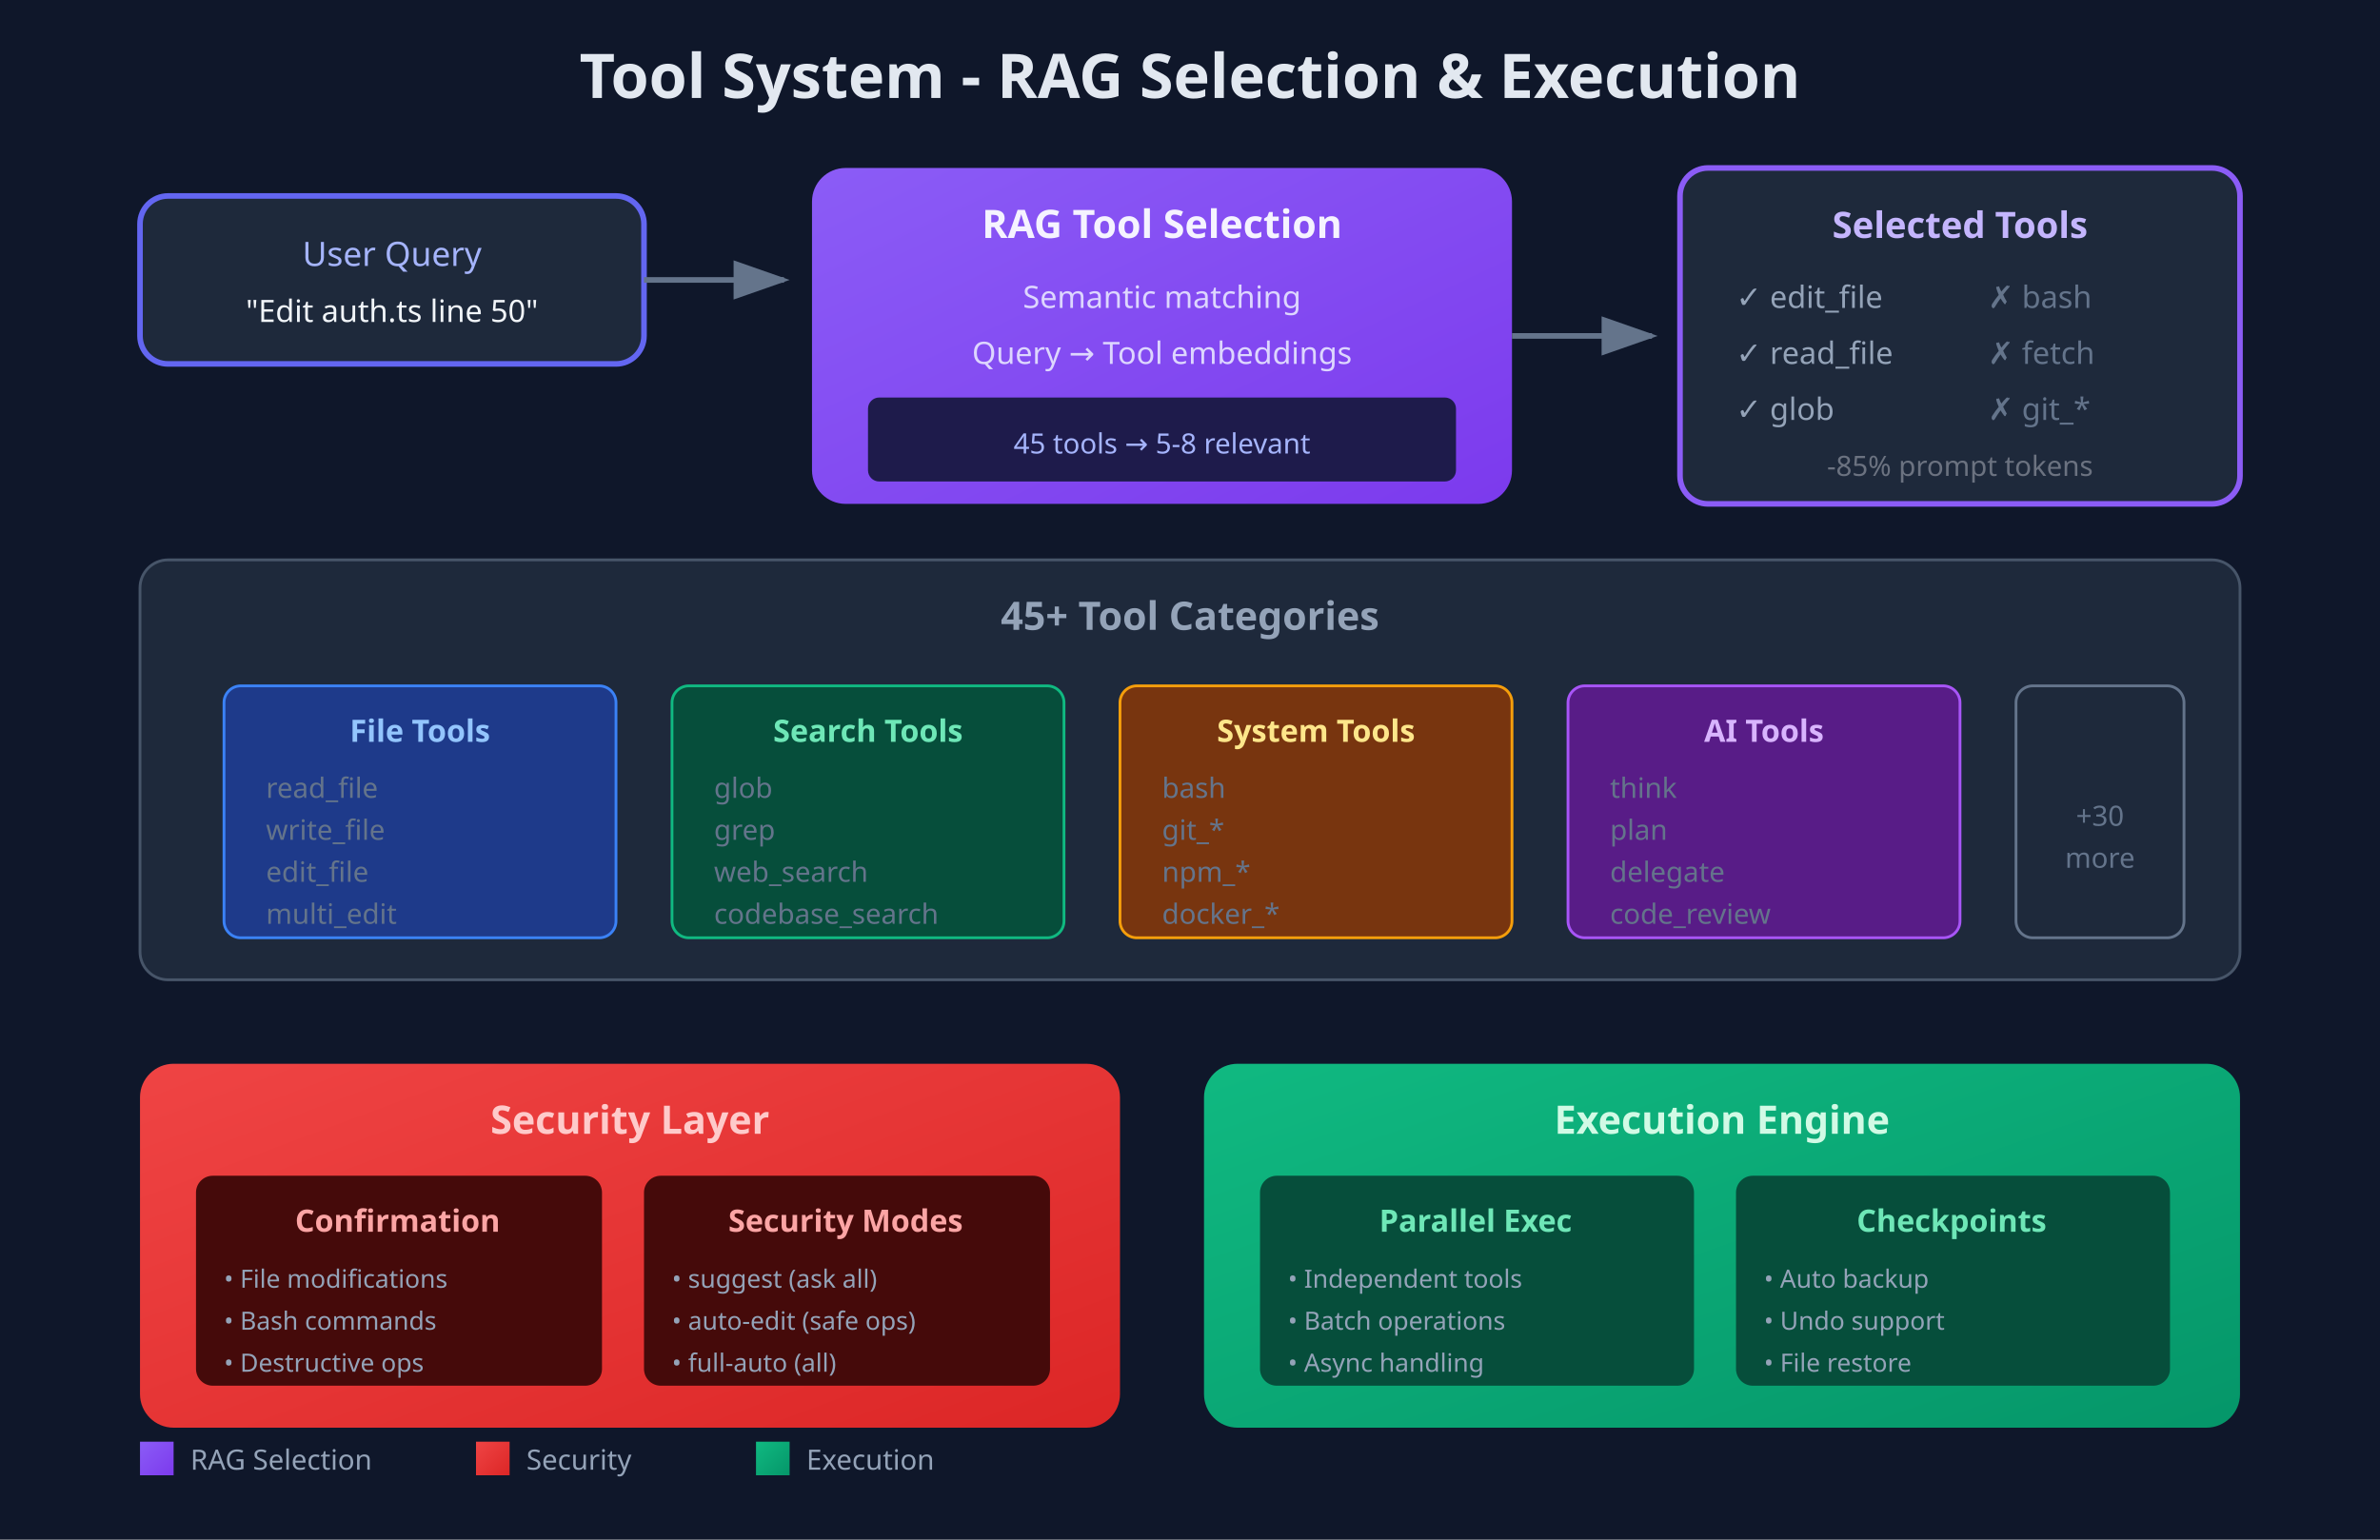
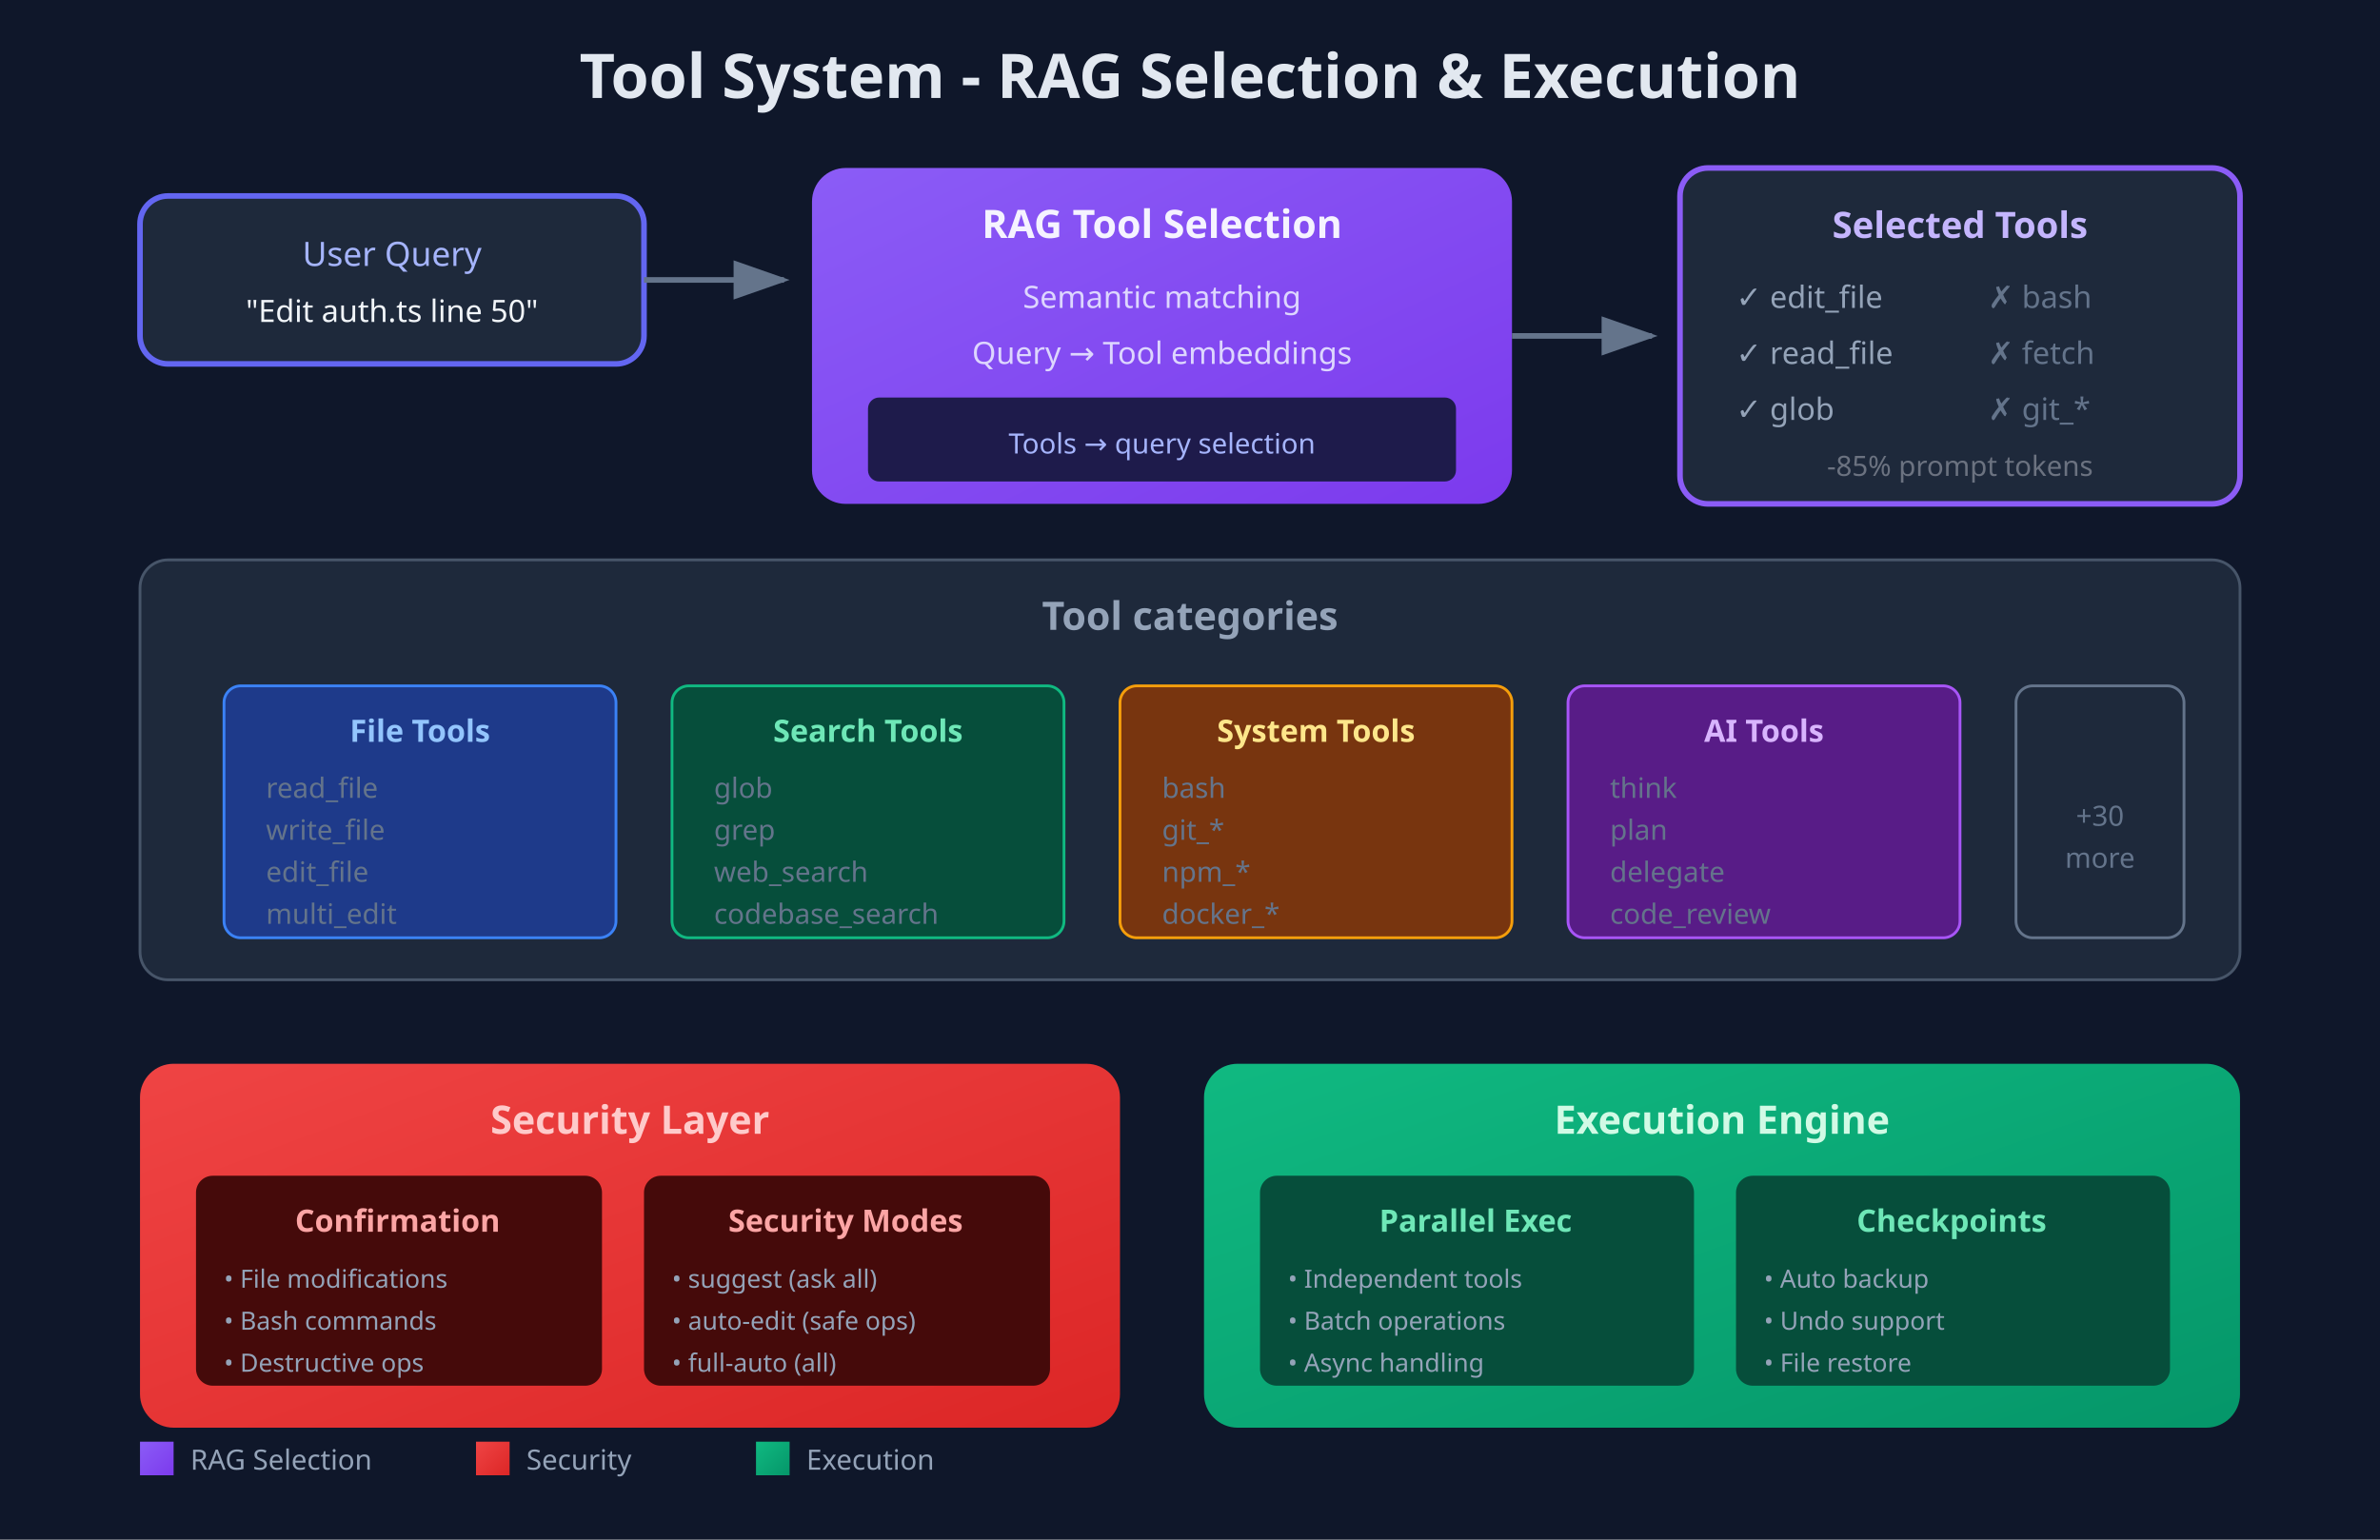
<svg xmlns="http://www.w3.org/2000/svg" viewBox="0 0 850 550">
  <defs>
    <linearGradient id="ragGrad" x1="0%" y1="0%" x2="100%" y2="100%">
      <stop offset="0%" style="stop-color:#8b5cf6" />
      <stop offset="100%" style="stop-color:#7c3aed" />
    </linearGradient>
    <linearGradient id="execGrad" x1="0%" y1="0%" x2="100%" y2="100%">
      <stop offset="0%" style="stop-color:#10b981" />
      <stop offset="100%" style="stop-color:#059669" />
    </linearGradient>
    <linearGradient id="secGrad" x1="0%" y1="0%" x2="100%" y2="100%">
      <stop offset="0%" style="stop-color:#ef4444" />
      <stop offset="100%" style="stop-color:#dc2626" />
    </linearGradient>
    <marker id="arrow2" markerWidth="10" markerHeight="7" refX="9" refY="3.5" orient="auto">
      <polygon points="0 0, 10 3.5, 0 7" fill="#64748b" />
    </marker>
  </defs>
  <rect width="850" height="550" fill="#0f172a" />
  <text x="425" y="35" text-anchor="middle" fill="#e2e8f0" font-family="system-ui" font-size="22" font-weight="bold">
    Tool System - RAG Selection &amp; Execution
  </text>
  <g transform="translate(50, 70)">
    <rect x="0" y="0" width="180" height="60" rx="10" fill="#1e293b" stroke="#6366f1" stroke-width="2" />
    <text x="90" y="25" text-anchor="middle" fill="#a5b4fc" font-family="system-ui" font-size="12">User Query</text>
    <text x="90" y="45" text-anchor="middle" fill="#f1f5f9" font-family="system-ui" font-size="11">"Edit auth.ts line 50"</text>
  </g>
  <path d="M230,100 L280,100" stroke="#64748b" stroke-width="2" fill="none" marker-end="url(#arrow2)" />
  <g transform="translate(290, 60)">
    <rect x="0" y="0" width="250" height="120" rx="12" fill="url(#ragGrad)" />
    <text x="125" y="25" text-anchor="middle" fill="#f5f3ff" font-family="system-ui" font-size="14" font-weight="bold">RAG Tool Selection</text>
    <text x="125" y="50" text-anchor="middle" fill="#ddd6fe" font-family="system-ui" font-size="11">Semantic matching</text>
    <text x="125" y="70" text-anchor="middle" fill="#ddd6fe" font-family="system-ui" font-size="11">Query → Tool embeddings</text>
    <rect x="20" y="82" width="210" height="30" rx="4" fill="#1e1b4b" />
-     <text x="125" y="102" text-anchor="middle" fill="#a5b4fc" font-family="system-ui" font-size="10">45 tools → 5-8 relevant</text>
+     <text x="125" y="102" text-anchor="middle" fill="#a5b4fc" font-family="system-ui" font-size="10">Tools → query selection</text>
  </g>
  <path d="M540,120 L590,120" stroke="#64748b" stroke-width="2" fill="none" marker-end="url(#arrow2)" />
  <g transform="translate(600, 60)">
    <rect x="0" y="0" width="200" height="120" rx="10" fill="#1e293b" stroke="#8b5cf6" stroke-width="2" />
    <text x="100" y="25" text-anchor="middle" fill="#c4b5fd" font-family="system-ui" font-size="13" font-weight="bold">Selected Tools</text>
    <text x="20" y="50" fill="#94a3b8" font-family="system-ui" font-size="11">✓ edit_file</text>
    <text x="20" y="70" fill="#94a3b8" font-family="system-ui" font-size="11">✓ read_file</text>
    <text x="20" y="90" fill="#94a3b8" font-family="system-ui" font-size="11">✓ glob</text>
    <text x="110" y="50" fill="#64748b" font-family="system-ui" font-size="11">✗ bash</text>
    <text x="110" y="70" fill="#64748b" font-family="system-ui" font-size="11">✗ fetch</text>
    <text x="110" y="90" fill="#64748b" font-family="system-ui" font-size="11">✗ git_*</text>
    <text x="100" y="110" text-anchor="middle" fill="#6b7280" font-family="system-ui" font-size="10">-85% prompt tokens</text>
  </g>
  <g transform="translate(50, 200)">
    <rect x="0" y="0" width="750" height="150" rx="10" fill="#1e293b" stroke="#475569" stroke-width="1" />
-     <text x="375" y="25" text-anchor="middle" fill="#94a3b8" font-family="system-ui" font-size="14" font-weight="bold">45+ Tool Categories</text>
+     <text x="375" y="25" text-anchor="middle" fill="#94a3b8" font-family="system-ui" font-size="14" font-weight="bold">Tool categories</text>
    <g transform="translate(30, 45)">
      <rect x="0" y="0" width="140" height="90" rx="6" fill="#1e3a8a" stroke="#3b82f6" stroke-width="1" />
      <text x="70" y="20" text-anchor="middle" fill="#93c5fd" font-family="system-ui" font-size="11" font-weight="bold">File Tools</text>
      <text x="15" y="40" fill="#64748b" font-family="system-ui" font-size="10">read_file</text>
      <text x="15" y="55" fill="#64748b" font-family="system-ui" font-size="10">write_file</text>
      <text x="15" y="70" fill="#64748b" font-family="system-ui" font-size="10">edit_file</text>
      <text x="15" y="85" fill="#64748b" font-family="system-ui" font-size="10">multi_edit</text>
    </g>
    <g transform="translate(190, 45)">
      <rect x="0" y="0" width="140" height="90" rx="6" fill="#064e3b" stroke="#10b981" stroke-width="1" />
      <text x="70" y="20" text-anchor="middle" fill="#6ee7b7" font-family="system-ui" font-size="11" font-weight="bold">Search Tools</text>
      <text x="15" y="40" fill="#64748b" font-family="system-ui" font-size="10">glob</text>
      <text x="15" y="55" fill="#64748b" font-family="system-ui" font-size="10">grep</text>
      <text x="15" y="70" fill="#64748b" font-family="system-ui" font-size="10">web_search</text>
      <text x="15" y="85" fill="#64748b" font-family="system-ui" font-size="10">codebase_search</text>
    </g>
    <g transform="translate(350, 45)">
      <rect x="0" y="0" width="140" height="90" rx="6" fill="#78350f" stroke="#f59e0b" stroke-width="1" />
      <text x="70" y="20" text-anchor="middle" fill="#fde68a" font-family="system-ui" font-size="11" font-weight="bold">System Tools</text>
      <text x="15" y="40" fill="#64748b" font-family="system-ui" font-size="10">bash</text>
      <text x="15" y="55" fill="#64748b" font-family="system-ui" font-size="10">git_*</text>
      <text x="15" y="70" fill="#64748b" font-family="system-ui" font-size="10">npm_*</text>
      <text x="15" y="85" fill="#64748b" font-family="system-ui" font-size="10">docker_*</text>
    </g>
    <g transform="translate(510, 45)">
      <rect x="0" y="0" width="140" height="90" rx="6" fill="#581c87" stroke="#a855f7" stroke-width="1" />
      <text x="70" y="20" text-anchor="middle" fill="#d8b4fe" font-family="system-ui" font-size="11" font-weight="bold">AI Tools</text>
      <text x="15" y="40" fill="#64748b" font-family="system-ui" font-size="10">think</text>
      <text x="15" y="55" fill="#64748b" font-family="system-ui" font-size="10">plan</text>
      <text x="15" y="70" fill="#64748b" font-family="system-ui" font-size="10">delegate</text>
      <text x="15" y="85" fill="#64748b" font-family="system-ui" font-size="10">code_review</text>
    </g>
    <g transform="translate(670, 45)">
      <rect x="0" y="0" width="60" height="90" rx="6" fill="#1e293b" stroke="#64748b" stroke-width="1" />
      <text x="30" y="50" text-anchor="middle" fill="#64748b" font-family="system-ui" font-size="10">+30</text>
      <text x="30" y="65" text-anchor="middle" fill="#64748b" font-family="system-ui" font-size="10">more</text>
    </g>
  </g>
  <g transform="translate(50, 380)">
    <rect x="0" y="0" width="350" height="130" rx="12" fill="url(#secGrad)" />
    <text x="175" y="25" text-anchor="middle" fill="#fecaca" font-family="system-ui" font-size="14" font-weight="bold">Security Layer</text>
    <g transform="translate(20, 40)">
      <rect x="0" y="0" width="145" height="75" rx="6" fill="#450a0a" />
      <text x="72" y="20" text-anchor="middle" fill="#fca5a5" font-family="system-ui" font-size="11" font-weight="bold">Confirmation</text>
      <text x="10" y="40" fill="#94a3b8" font-family="system-ui" font-size="9">• File modifications</text>
      <text x="10" y="55" fill="#94a3b8" font-family="system-ui" font-size="9">• Bash commands</text>
      <text x="10" y="70" fill="#94a3b8" font-family="system-ui" font-size="9">• Destructive ops</text>
    </g>
    <g transform="translate(180, 40)">
      <rect x="0" y="0" width="145" height="75" rx="6" fill="#450a0a" />
      <text x="72" y="20" text-anchor="middle" fill="#fca5a5" font-family="system-ui" font-size="11" font-weight="bold">Security Modes</text>
      <text x="10" y="40" fill="#94a3b8" font-family="system-ui" font-size="9">• suggest (ask all)</text>
      <text x="10" y="55" fill="#94a3b8" font-family="system-ui" font-size="9">• auto-edit (safe ops)</text>
      <text x="10" y="70" fill="#94a3b8" font-family="system-ui" font-size="9">• full-auto (all)</text>
    </g>
  </g>
  <g transform="translate(430, 380)">
    <rect x="0" y="0" width="370" height="130" rx="12" fill="url(#execGrad)" />
    <text x="185" y="25" text-anchor="middle" fill="#d1fae5" font-family="system-ui" font-size="14" font-weight="bold">Execution Engine</text>
    <g transform="translate(20, 40)">
      <rect x="0" y="0" width="155" height="75" rx="6" fill="#064e3b" />
      <text x="77" y="20" text-anchor="middle" fill="#6ee7b7" font-family="system-ui" font-size="11" font-weight="bold">Parallel Exec</text>
      <text x="10" y="40" fill="#94a3b8" font-family="system-ui" font-size="9">• Independent tools</text>
      <text x="10" y="55" fill="#94a3b8" font-family="system-ui" font-size="9">• Batch operations</text>
      <text x="10" y="70" fill="#94a3b8" font-family="system-ui" font-size="9">• Async handling</text>
    </g>
    <g transform="translate(190, 40)">
      <rect x="0" y="0" width="155" height="75" rx="6" fill="#064e3b" />
      <text x="77" y="20" text-anchor="middle" fill="#6ee7b7" font-family="system-ui" font-size="11" font-weight="bold">Checkpoints</text>
      <text x="10" y="40" fill="#94a3b8" font-family="system-ui" font-size="9">• Auto backup</text>
      <text x="10" y="55" fill="#94a3b8" font-family="system-ui" font-size="9">• Undo support</text>
      <text x="10" y="70" fill="#94a3b8" font-family="system-ui" font-size="9">• File restore</text>
    </g>
  </g>
  <g transform="translate(50, 530)">
    <rect x="0" y="-15" width="12" height="12" fill="url(#ragGrad)" />
    <text x="18" y="-5" fill="#94a3b8" font-family="system-ui" font-size="10">RAG Selection</text>
    <rect x="120" y="-15" width="12" height="12" fill="url(#secGrad)" />
    <text x="138" y="-5" fill="#94a3b8" font-family="system-ui" font-size="10">Security</text>
    <rect x="220" y="-15" width="12" height="12" fill="url(#execGrad)" />
    <text x="238" y="-5" fill="#94a3b8" font-family="system-ui" font-size="10">Execution</text>
  </g>
</svg>
